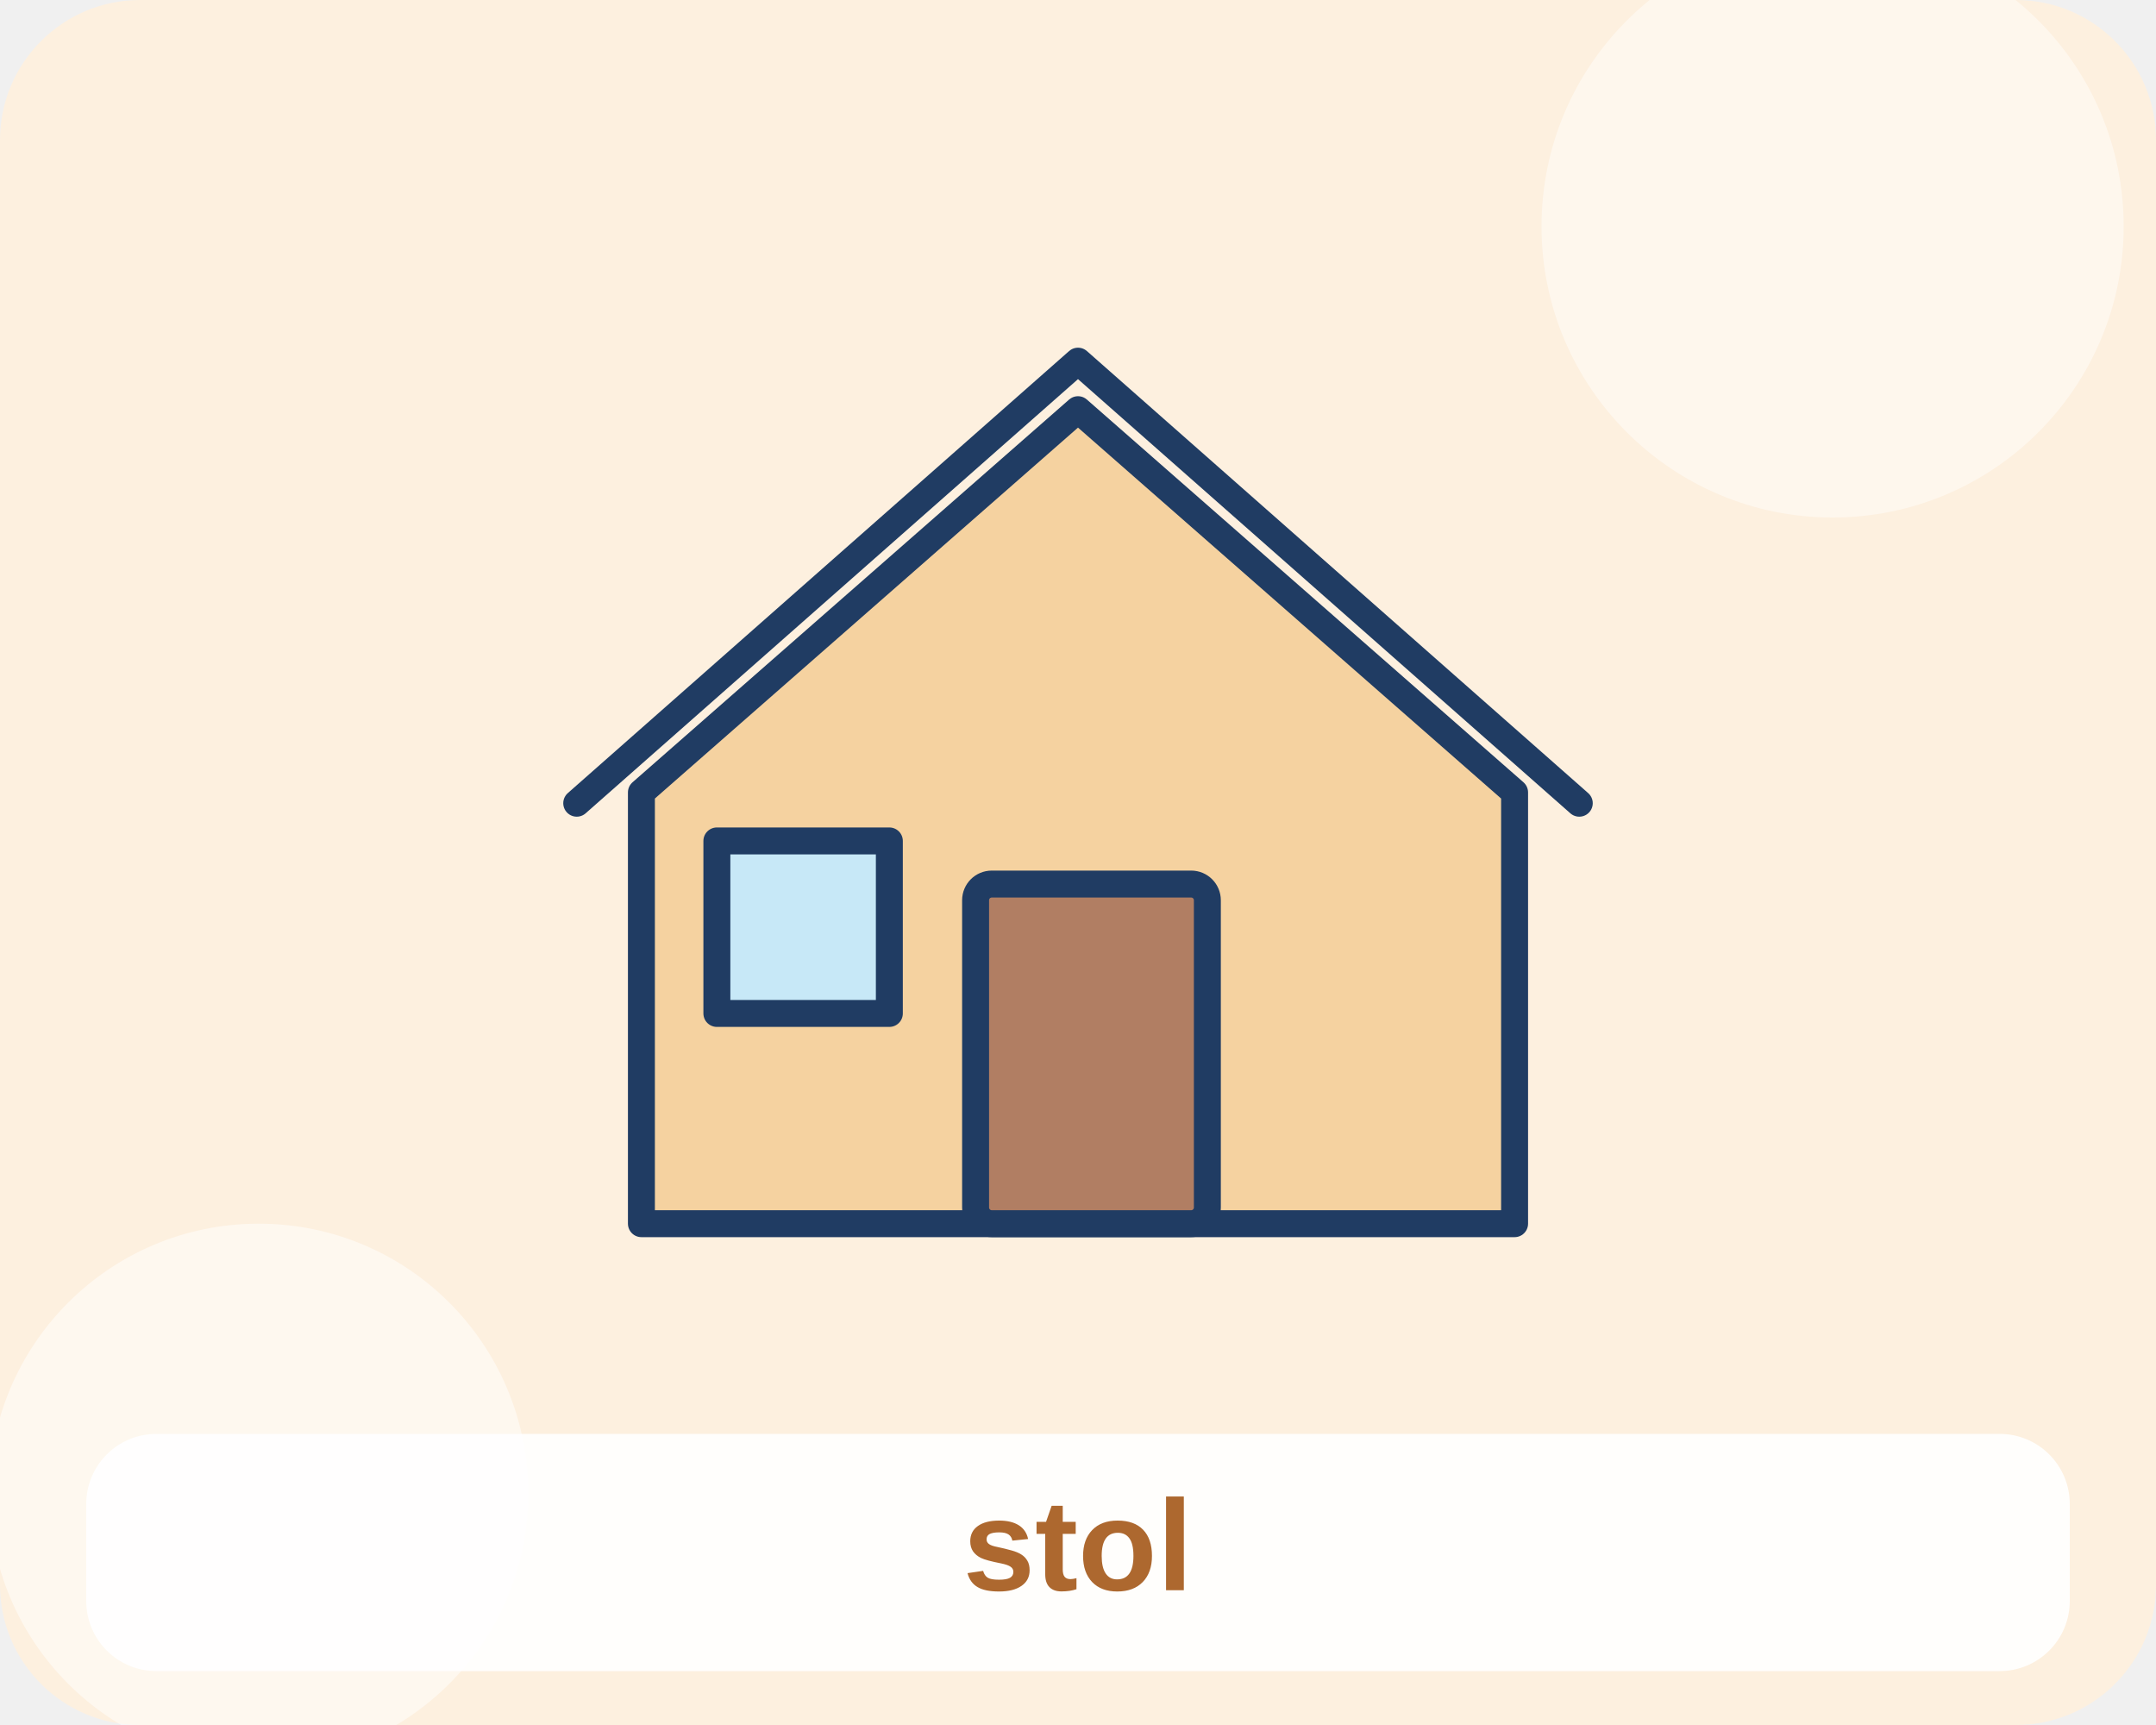
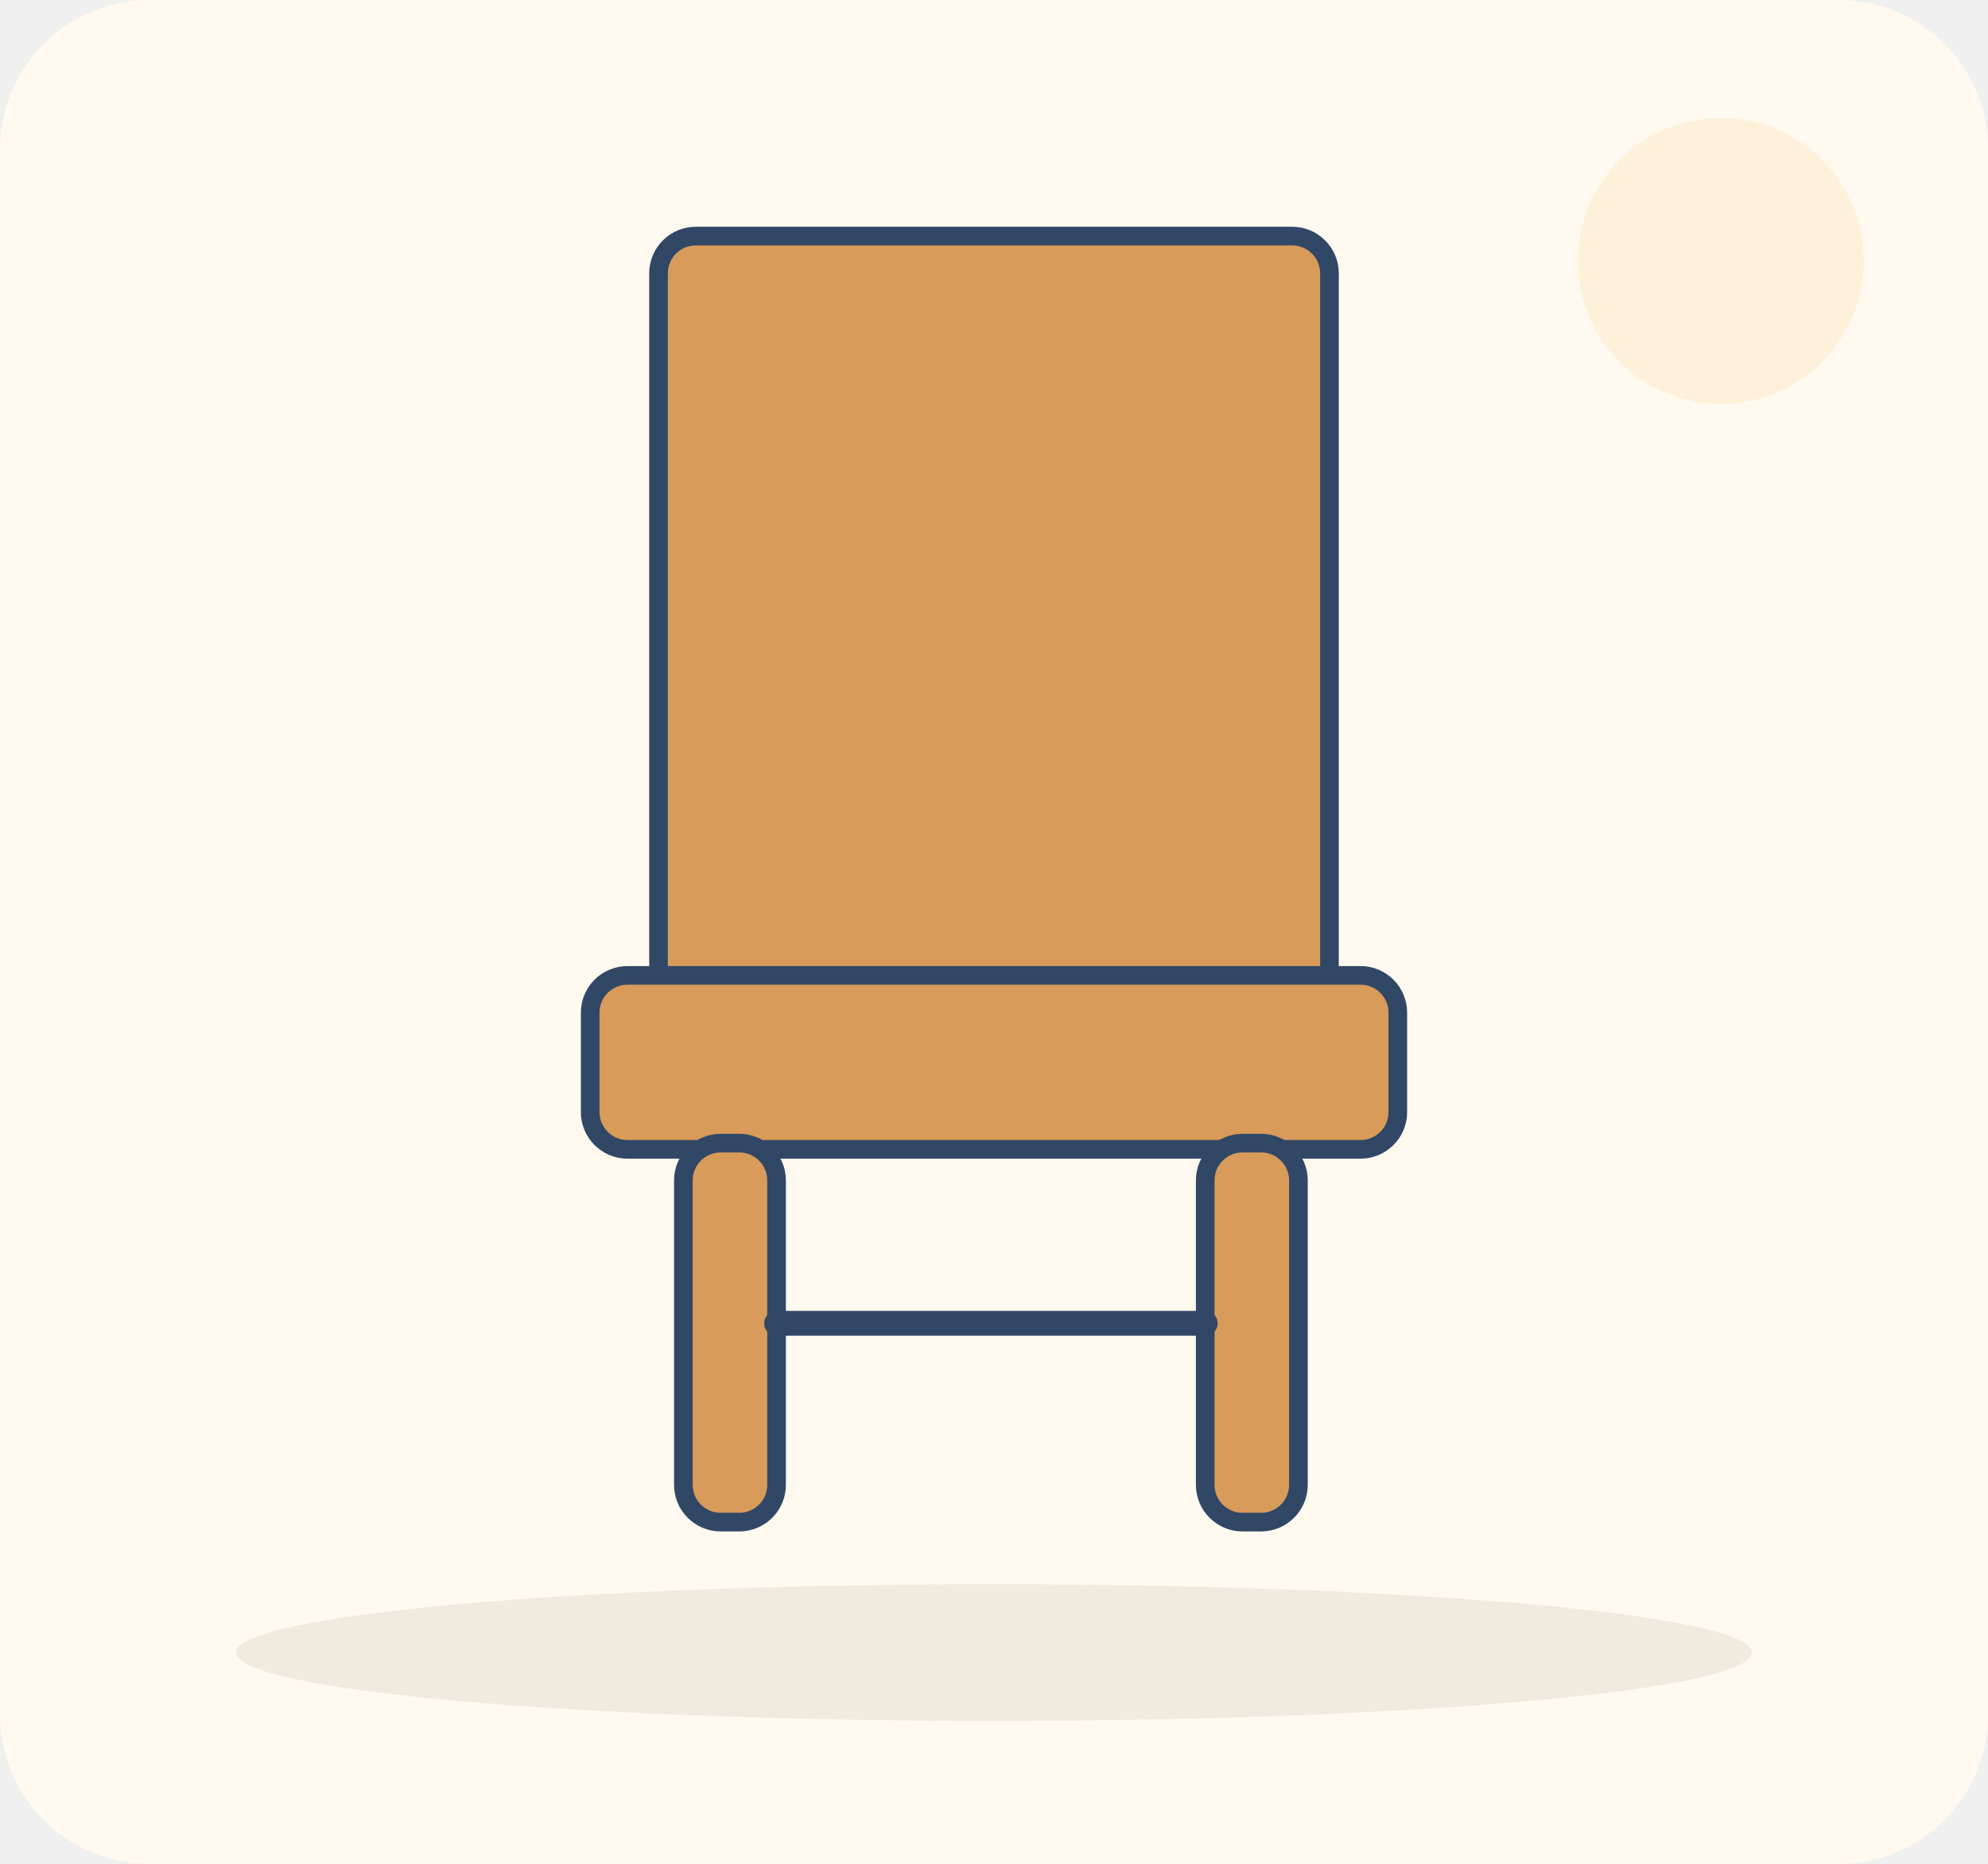
- <svg xmlns="http://www.w3.org/2000/svg" width="400" height="320" viewBox="0 0 400 320" role="img" aria-label="Illustration: stol">
-   <rect width="400" height="320" rx="26" fill="#fdf0df" />
-   <circle cx="340" cy="42" r="54" fill="#ffffff" opacity=".45" />
-   <circle cx="48" cy="277" r="50" fill="#ffffff" opacity=".5" />
-   <g transform="translate(38 1)">
-     <path d="M81 146 L162 75 L243 146 V226 H81Z" fill="#f5d2a0" stroke="#203c63" stroke-width="5" stroke-linecap="round" stroke-linejoin="round" />
-     <path d="M69 148 L162 66 L255 148" fill="none" stroke="#203c63" stroke-width="5" stroke-linecap="round" stroke-linejoin="round" />
-     <rect x="143" y="163" width="43" height="63" rx="3" fill="#b17e63" stroke="#203c63" stroke-width="5" stroke-linecap="round" stroke-linejoin="round" />
-     <rect x="95" y="155" width="32" height="32" fill="#c7e8f7" stroke="#203c63" stroke-width="5" stroke-linecap="round" stroke-linejoin="round" />
-   </g>
-   <rect x="16" y="266" width="368" height="44" rx="13" fill="#ffffff" opacity=".92" />
-   <text x="200" y="295" font-size="24" text-anchor="middle" font-family="Arial, sans-serif" font-weight="bold" fill="#ad682f">stol</text>
+ <svg xmlns="http://www.w3.org/2000/svg" width="320" height="300" viewBox="0 0 320 300">
+   <rect width="320" height="300" rx="24" fill="#fff9ef" />
+   <circle cx="277" cy="42" r="23" fill="#fff0d9" />
+   <ellipse cx="160" cy="266" rx="122" ry="11" fill="#e6dfd4" opacity=".6" />
+   <rect x="106" y="38" width="108" height="127" rx="6" fill="#d99b59" stroke="#314766" stroke-width="3" />
+   <rect x="95" y="157" width="130" height="28" rx="6" fill="#d99b59" stroke="#314766" stroke-width="3" />
+   <rect x="110" y="184" width="15" height="61" rx="6" fill="#d99b59" stroke="#314766" stroke-width="3" />
+   <rect x="194" y="184" width="15" height="61" rx="6" fill="#d99b59" stroke="#314766" stroke-width="3" />
+   <path d="M125 213 L194 213" stroke="#314766" stroke-width="4" stroke-linecap="round" />
</svg>
